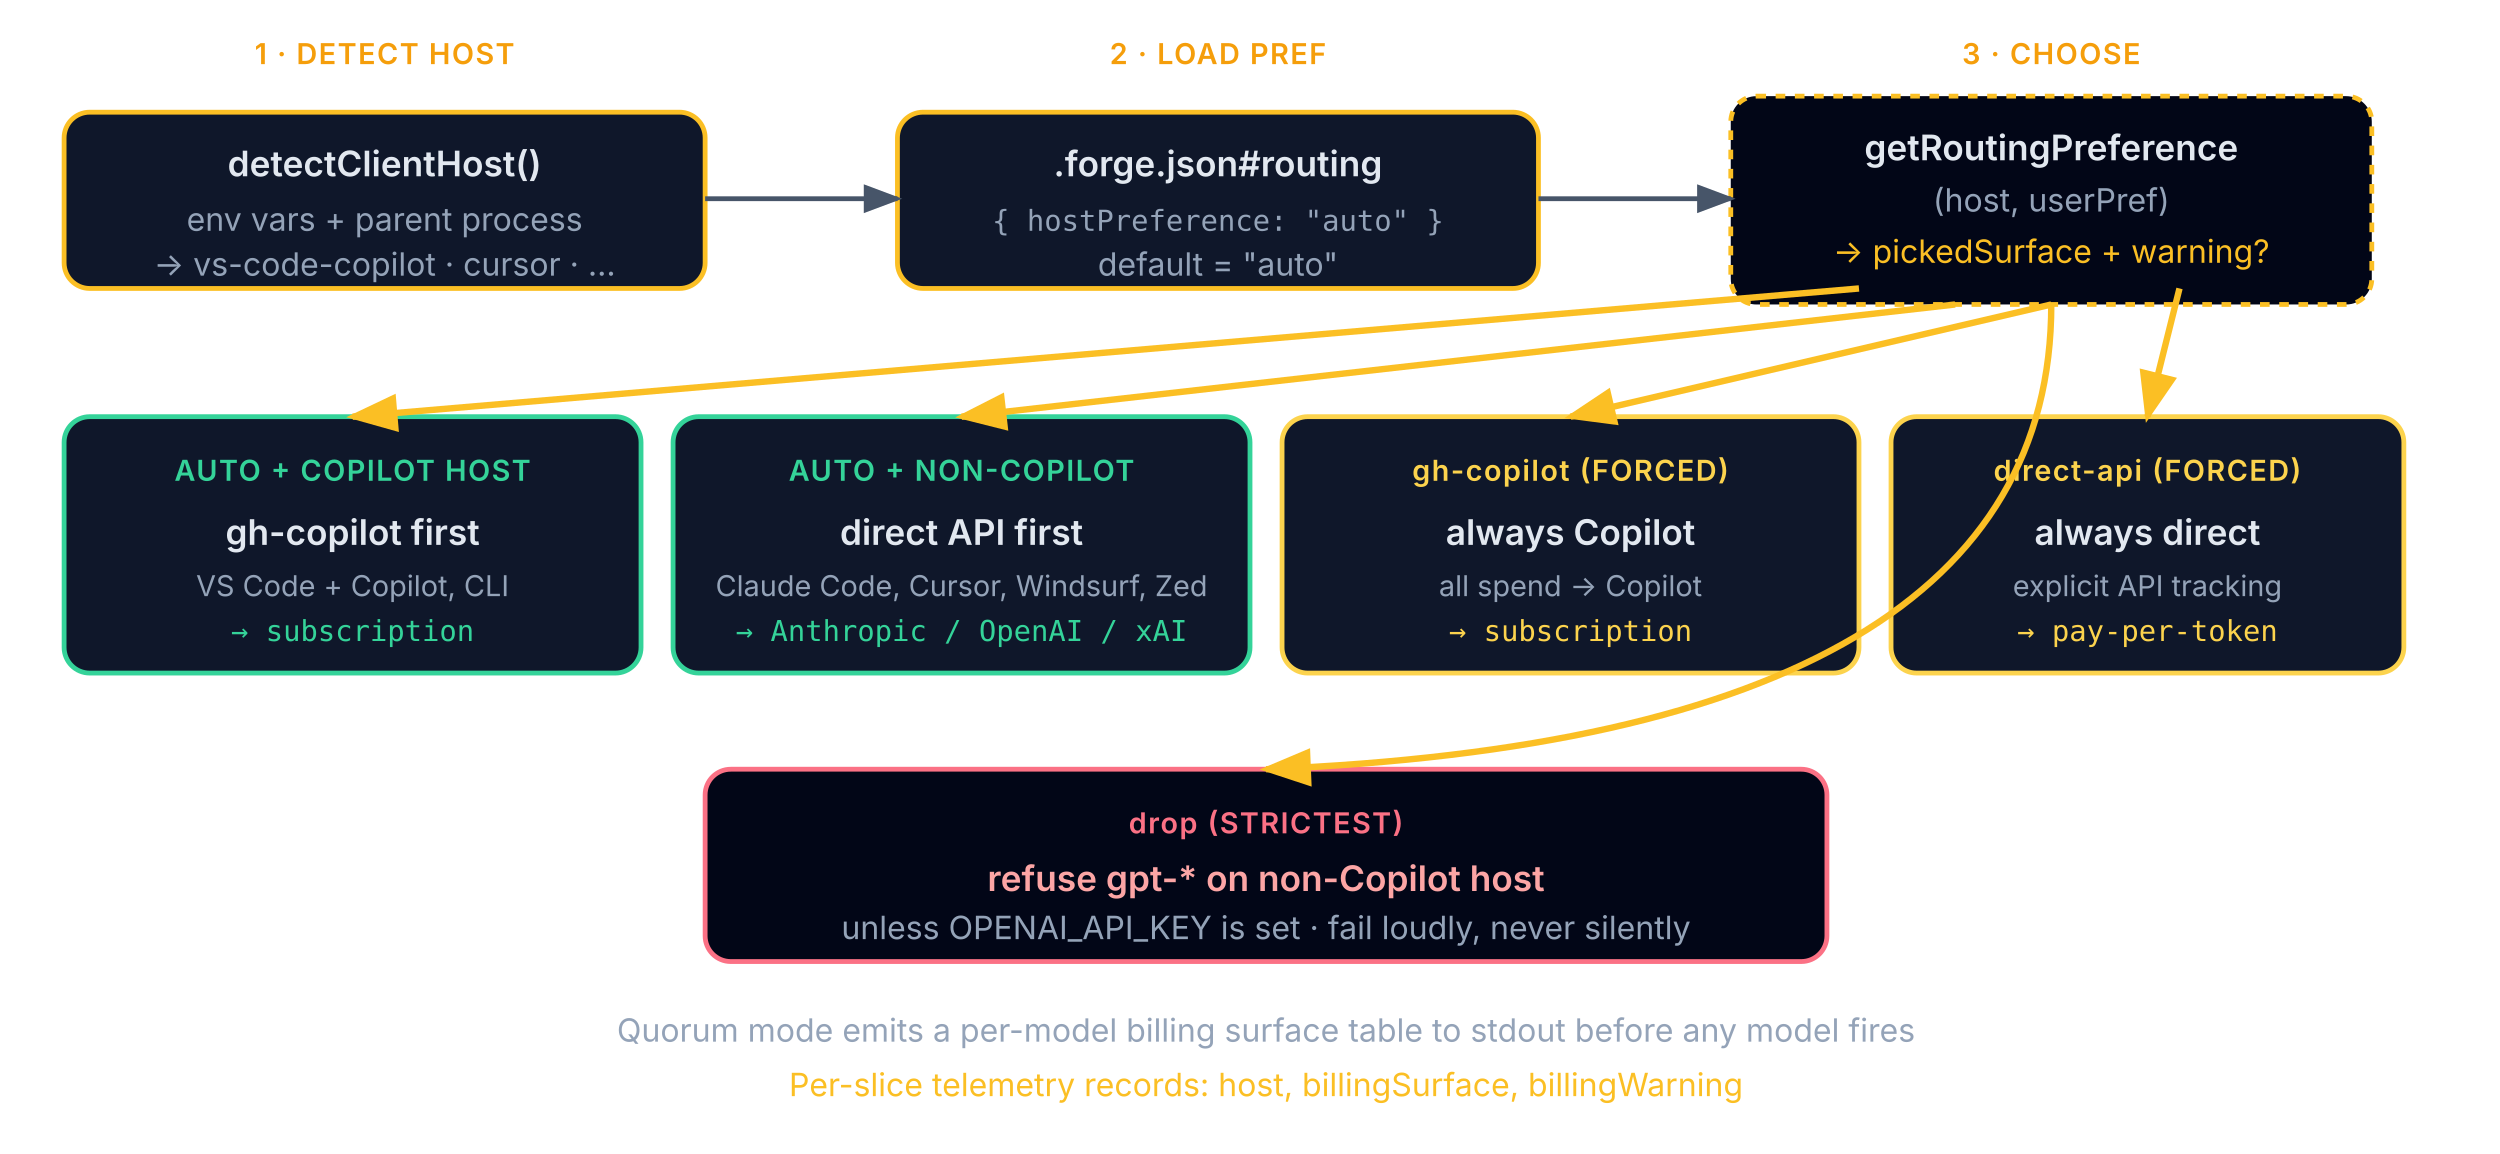
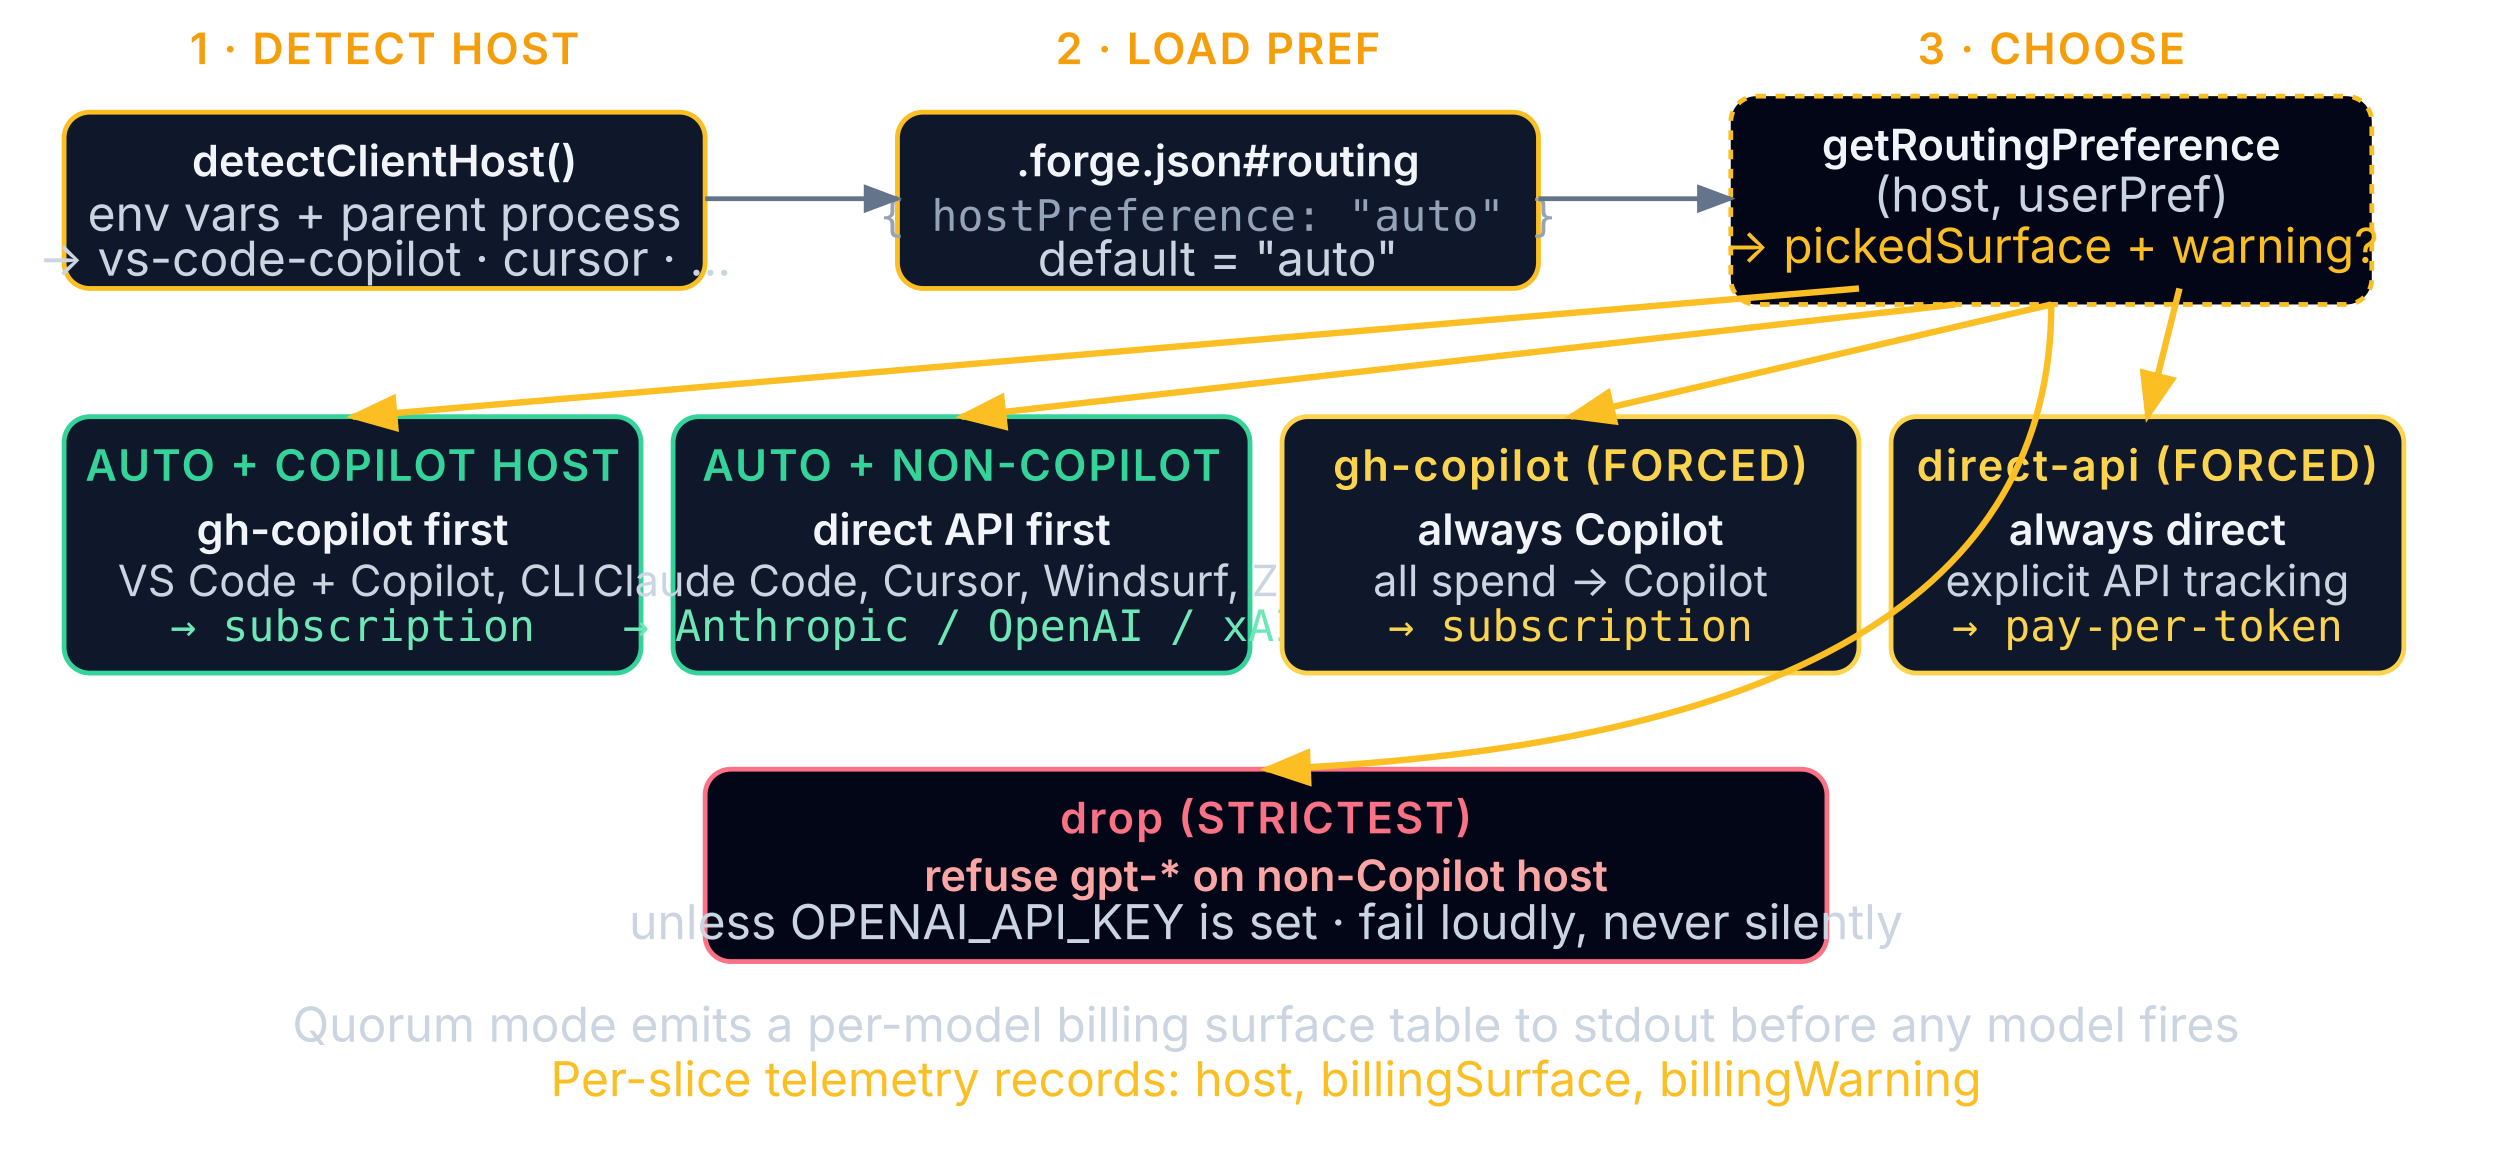
<svg xmlns="http://www.w3.org/2000/svg" viewBox="0 0 780 360" fill="none">
  <style>
    text { font-family: 'Inter', sans-serif; }
    .node { rx: 8; ry: 8; stroke-width: 1.5; }
-     .arrow { stroke: #475569; stroke-width: 1.5; fill: none; marker-end: url(#hrah); }
+     .arrow { stroke: #64748b; stroke-width: 1.5; fill: none; marker-end: url(#hrah); }
    .arrow-pref { stroke: #fbbf24; stroke-width: 2; fill: none; marker-end: url(#hrahp); }
-     .label { font-size: 10px; fill: #94a3b8; }
-     .small { font-size: 9px; fill: #94a3b8; }
-     .title { font-size: 11px; fill: #e2e8f0; font-weight: 600; }
-     .phase { font-size: 9px; fill: #f59e0b; font-weight: 600; text-transform: uppercase; letter-spacing: 0.05em; }
-     .surf { font-size: 9px; font-family: 'JetBrains Mono', monospace; }
-     .ok { fill: #34d399; }
+     .label { font-size: 15px; fill: #cbd5e1; }
+     .small { font-size: 13.5px; fill: #cbd5e1; }
+     .title { font-size: 13.5px; fill: #f1f5f9; font-weight: 600; }
+     .phase { font-size: 13.5px; fill: #f59e0b; font-weight: 600; text-transform: uppercase; letter-spacing: 0.05em; }
+     .surf { font-size: 13.5px; font-family: 'JetBrains Mono', monospace; }
+     .ok { fill: #6ee7b7; }
    .warn { fill: #fcd34d; }
-     .bad { fill: #fb7185; }
+     .bad { fill: #fda4af; }
  </style>
  <defs>
    <marker id="hrah" markerWidth="8" markerHeight="6" refX="7" refY="3" orient="auto">
-       <path d="M0,0 L8,3 L0,6" fill="#475569" />
+       <path d="M0,0 L8,3 L0,6" fill="#64748b" />
    </marker>
    <marker id="hrahp" markerWidth="8" markerHeight="6" refX="7" refY="3" orient="auto">
      <path d="M0,0 L8,3 L0,6" fill="#fbbf24" />
    </marker>
  </defs>
  <text x="120" y="20" class="phase" text-anchor="middle">1 · DETECT HOST</text>
  <rect x="20" y="35" width="200" height="55" class="node" fill="#0f172a" stroke="#fbbf24" />
  <text x="120" y="55" class="title" text-anchor="middle">detectClientHost()</text>
  <text x="120" y="72" class="label" text-anchor="middle">env vars + parent process</text>
  <text x="120" y="86" class="label" text-anchor="middle">→ vs-code-copilot · cursor · …</text>
  <text x="380" y="20" class="phase" text-anchor="middle">2 · LOAD PREF</text>
  <rect x="280" y="35" width="200" height="55" class="node" fill="#0f172a" stroke="#fbbf24" />
  <text x="380" y="55" class="title" text-anchor="middle">.forge.json#routing</text>
  <text x="380" y="72" class="surf" style="fill:#94a3b8;" text-anchor="middle">{ hostPreference: "auto" }</text>
  <text x="380" y="86" class="label" text-anchor="middle">default = "auto"</text>
  <path d="M220,62 L280,62" class="arrow" />
  <text x="640" y="20" class="phase" text-anchor="middle">3 · CHOOSE</text>
  <rect x="540" y="30" width="200" height="65" class="node" fill="#020617" stroke="#fbbf24" stroke-dasharray="3 3" />
  <text x="640" y="50" class="title" text-anchor="middle">getRoutingPreference</text>
  <text x="640" y="66" class="label" text-anchor="middle">(host, userPref)</text>
  <text x="640" y="82" class="label" style="fill:#fbbf24;" text-anchor="middle">→ pickedSurface + warning?</text>
  <path d="M480,62 L540,62" class="arrow" />
  <rect x="20" y="130" width="180" height="80" class="node" fill="#0f172a" stroke="#34d399" />
  <text x="110" y="150" class="phase" style="fill:#34d399;" text-anchor="middle">AUTO + COPILOT HOST</text>
  <text x="110" y="170" class="title" text-anchor="middle">gh-copilot first</text>
  <text x="110" y="186" class="small" text-anchor="middle">VS Code + Copilot, CLI</text>
  <text x="110" y="200" class="surf ok" text-anchor="middle">→ subscription</text>
  <rect x="210" y="130" width="180" height="80" class="node" fill="#0f172a" stroke="#34d399" />
  <text x="300" y="150" class="phase" style="fill:#34d399;" text-anchor="middle">AUTO + NON-COPILOT</text>
  <text x="300" y="170" class="title" text-anchor="middle">direct API first</text>
  <text x="300" y="186" class="small" text-anchor="middle">Claude Code, Cursor, Windsurf, Zed</text>
  <text x="300" y="200" class="surf ok" text-anchor="middle">→ Anthropic / OpenAI / xAI</text>
  <rect x="400" y="130" width="180" height="80" class="node" fill="#0f172a" stroke="#fcd34d" />
  <text x="490" y="150" class="phase" style="fill:#fcd34d;" text-anchor="middle">gh-copilot (FORCED)</text>
  <text x="490" y="170" class="title" text-anchor="middle">always Copilot</text>
  <text x="490" y="186" class="small" text-anchor="middle">all spend → Copilot</text>
  <text x="490" y="200" class="surf warn" text-anchor="middle">→ subscription</text>
  <rect x="590" y="130" width="160" height="80" class="node" fill="#0f172a" stroke="#fcd34d" />
  <text x="670" y="150" class="phase" style="fill:#fcd34d;" text-anchor="middle">direct-api (FORCED)</text>
  <text x="670" y="170" class="title" text-anchor="middle">always direct</text>
  <text x="670" y="186" class="small" text-anchor="middle">explicit API tracking</text>
  <text x="670" y="200" class="surf warn" text-anchor="middle">→ pay-per-token</text>
  <path d="M580,90 L110,130" class="arrow-pref" />
  <path d="M610,95 L300,130" class="arrow-pref" />
  <path d="M640,95 L490,130" class="arrow-pref" />
  <path d="M680,90 L670,130" class="arrow-pref" />
  <rect x="220" y="240" width="350" height="60" class="node" fill="#020617" stroke="#fb7185" />
  <text x="395" y="260" class="phase" style="fill:#fb7185;" text-anchor="middle">drop (STRICTEST)</text>
  <text x="395" y="278" class="title" style="fill:#fca5a5;" text-anchor="middle">refuse gpt-* on non-Copilot host</text>
  <text x="395" y="293" class="label" text-anchor="middle">unless OPENAI_API_KEY is set · fail loudly, never silently</text>
  <path d="M640,95 Q640,230 395,240" class="arrow-pref" />
  <text x="395" y="325" class="label" text-anchor="middle">Quorum mode emits a per-model billing surface table to stdout before any model fires</text>
  <text x="395" y="342" class="label" style="fill:#fbbf24;" text-anchor="middle">Per-slice telemetry records: host, billingSurface, billingWarning</text>
</svg>
